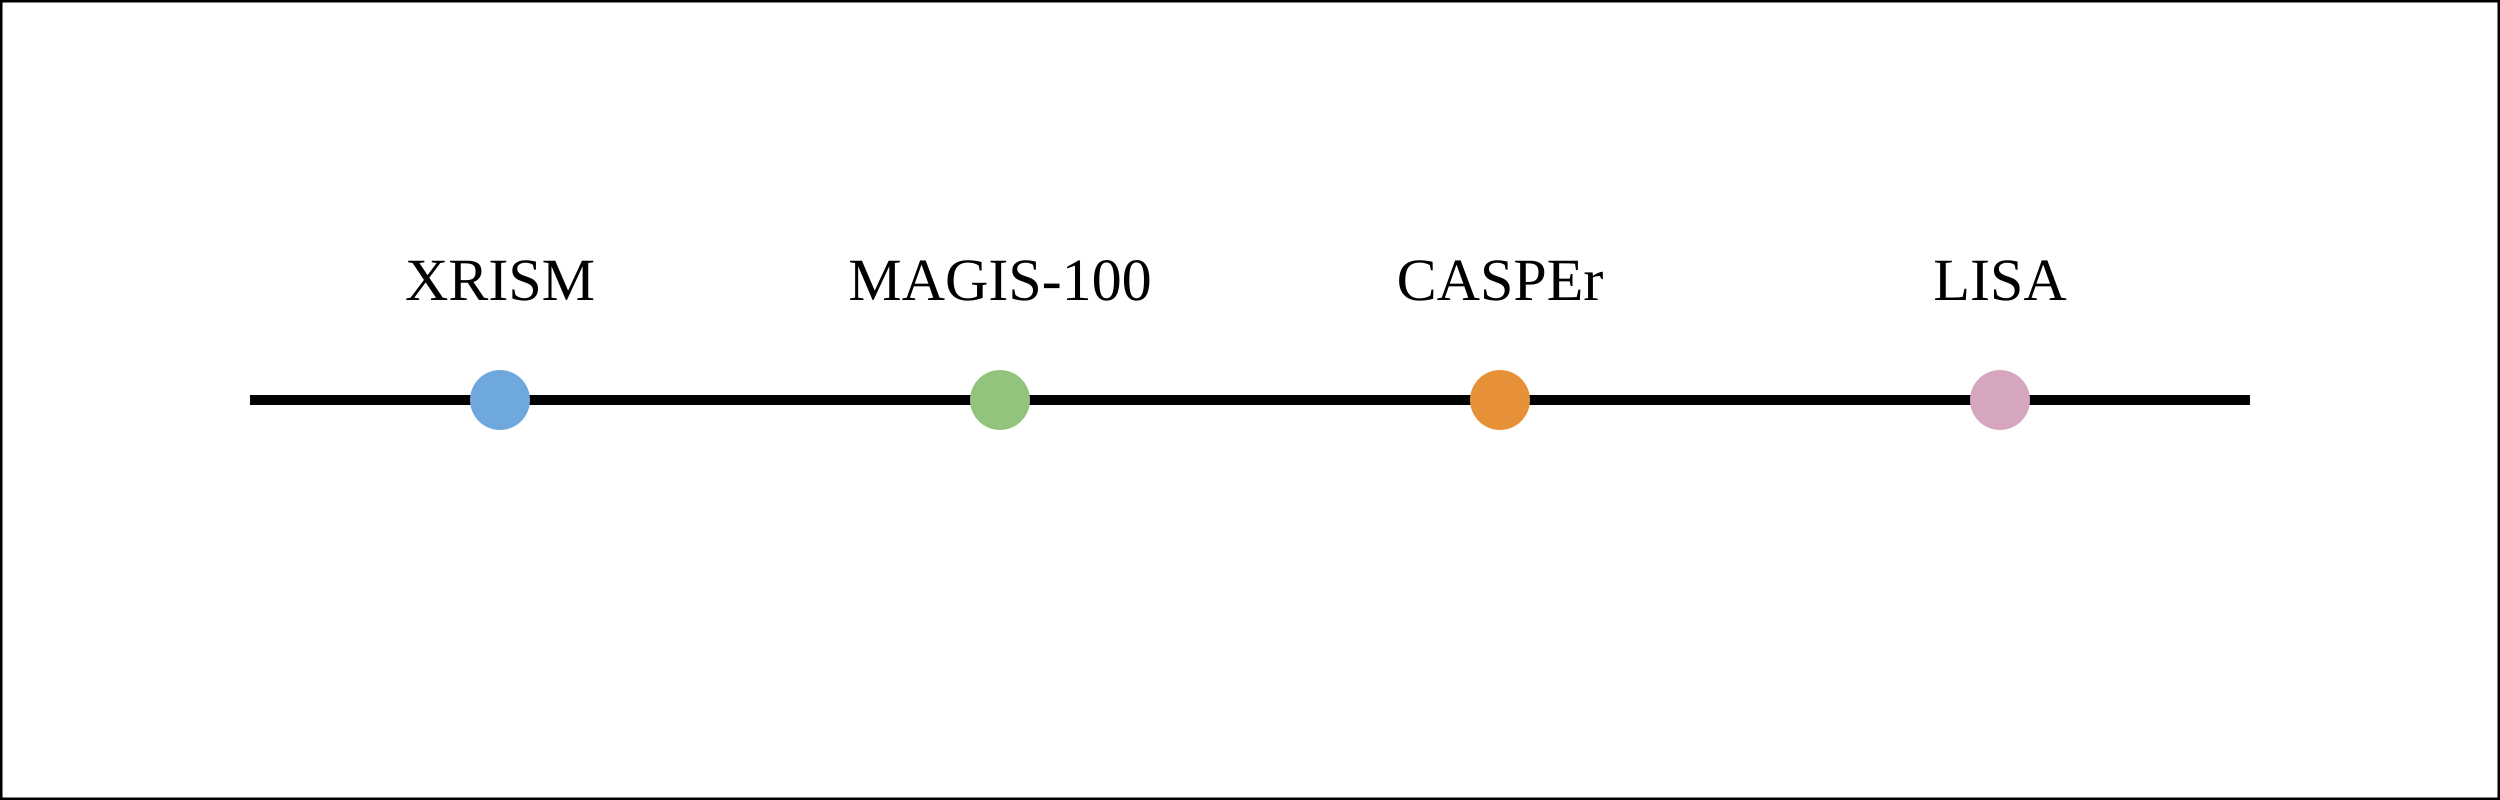
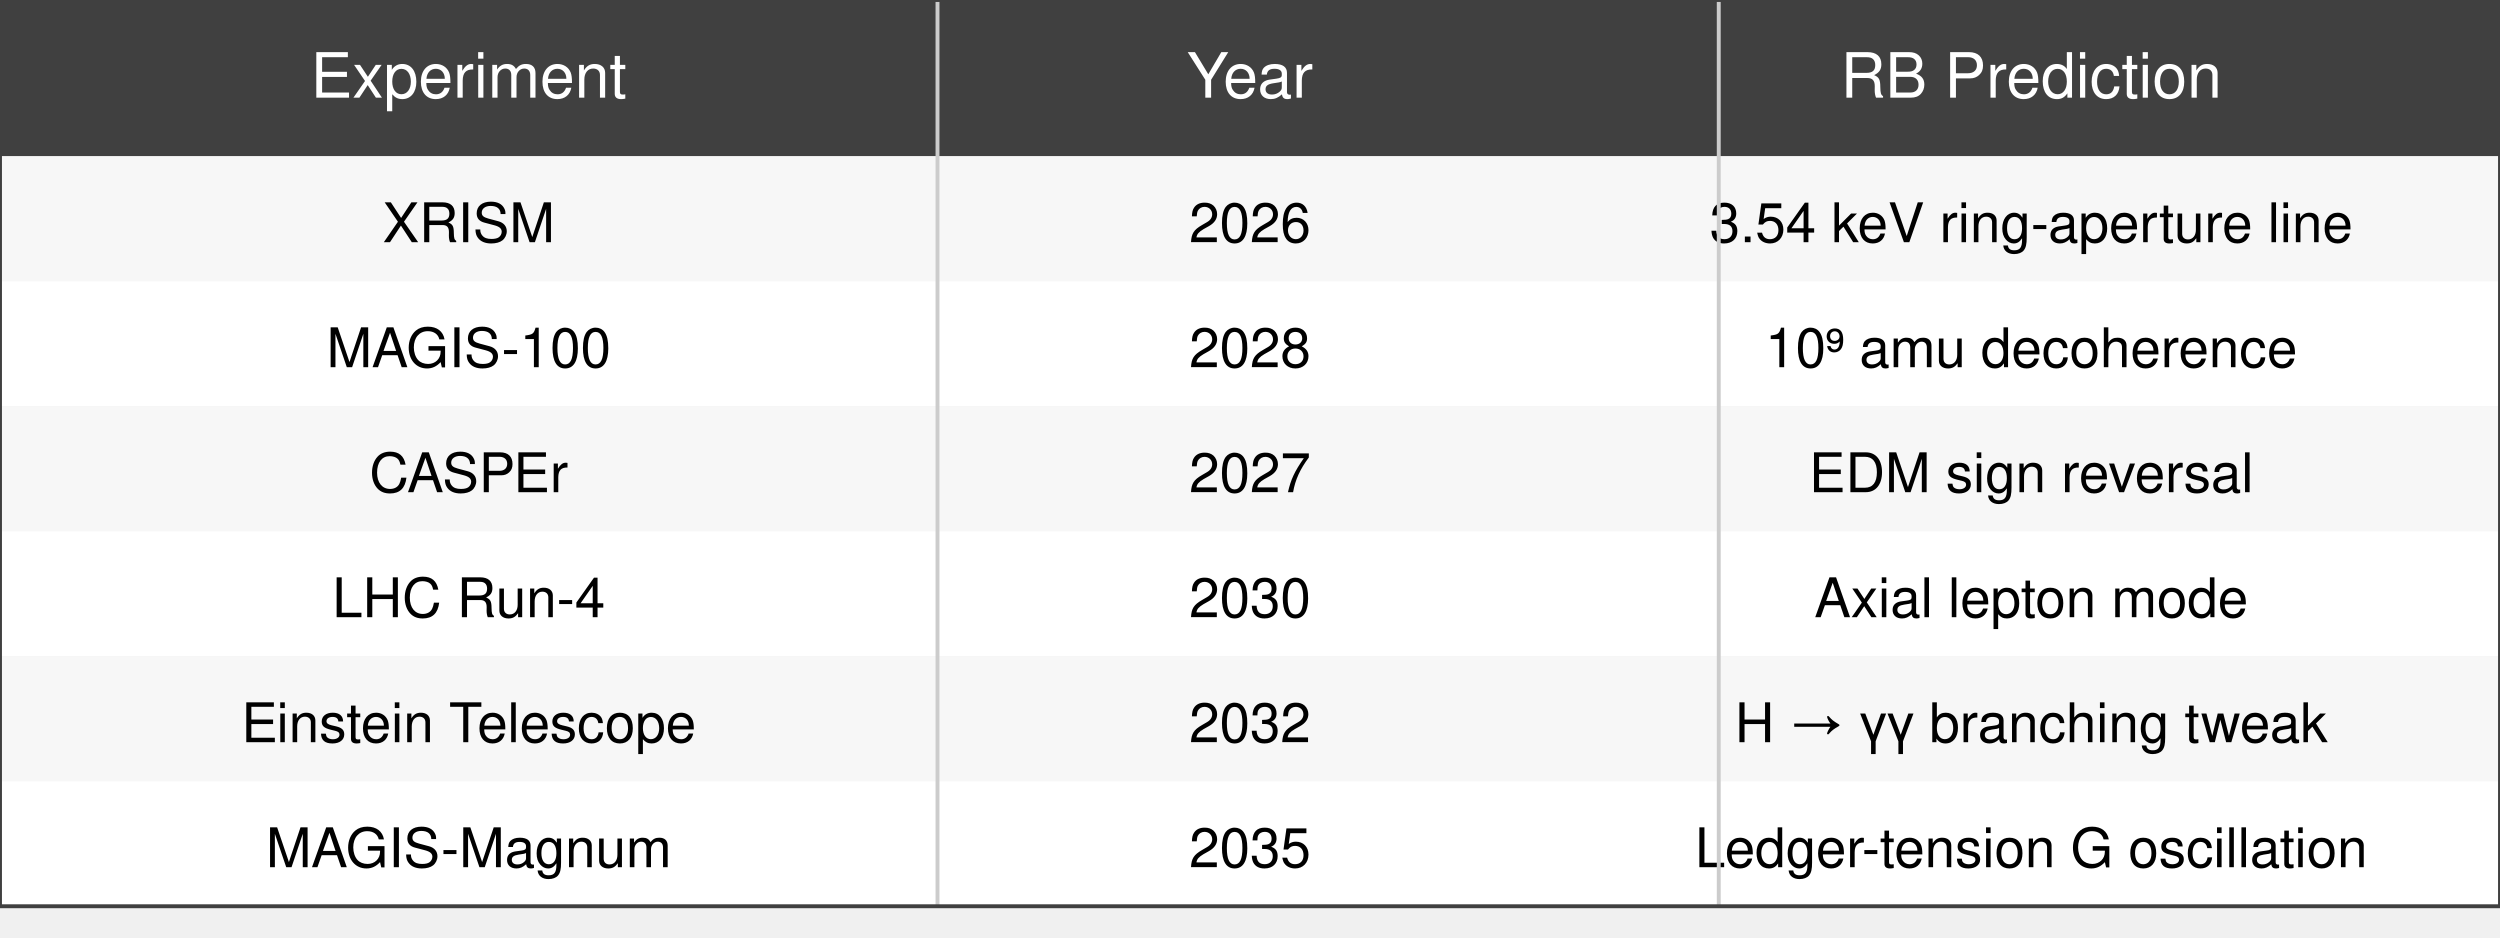
- <svg xmlns="http://www.w3.org/2000/svg" width="500" height="160">
-   <rect x="0" y="0" width="500" height="160" fill="#ffffff" stroke="#000" />
-   <line x1="50" y1="80" x2="450" y2="80" stroke="#000" stroke-width="2" />
-   <circle cx="100" cy="80" r="6" fill="#6fa8dc" />
-   <text x="100" y="60" font-size="12" text-anchor="middle">XRISM</text>
-   <circle cx="200" cy="80" r="6" fill="#93c47d" />
-   <text x="200" y="60" font-size="12" text-anchor="middle">MAGIS-100</text>
-   <circle cx="300" cy="80" r="6" fill="#e69138" />
-   <text x="300" y="60" font-size="12" text-anchor="middle">CASPEr</text>
-   <circle cx="400" cy="80" r="6" fill="#d5a6bd" />
-   <text x="400" y="60" font-size="12" text-anchor="middle">LISA</text>
+ <svg xmlns="http://www.w3.org/2000/svg" width="640" height="240" font-family="Helvetica,Arial,sans-serif">
+   <rect x="0" y="0" width="640" height="40" fill="#404040" />
+   <text x="120" y="25" fill="#fff" font-size="16" text-anchor="middle">Experiment</text>
+   <text x="320" y="25" fill="#fff" font-size="16" text-anchor="middle">Year</text>
+   <text x="520" y="25" fill="#fff" font-size="16" text-anchor="middle">RB Prediction</text>
+   <g font-size="14" text-anchor="middle">
+     <rect x="0" y="40" width="640" height="32" fill="#f7f7f7" />
+     <text x="120" y="62">XRISM</text>
+     <text x="320" y="62">2026</text>
+     <text x="520" y="62">3.54 keV ring-aperture line</text>
+     <rect x="0" y="72" width="640" height="32" fill="#ffffff" />
+     <text x="120" y="94">MAGIS-100</text>
+     <text x="320" y="94">2028</text>
+     <text x="520" y="94">10⁹ amu decoherence</text>
+     <rect x="0" y="104" width="640" height="32" fill="#f7f7f7" />
+     <text x="120" y="126">CASPEr</text>
+     <text x="320" y="126">2027</text>
+     <text x="520" y="126">EDM sign reversal</text>
+     <rect x="0" y="136" width="640" height="32" fill="#ffffff" />
+     <text x="120" y="158">LHC Run-4</text>
+     <text x="320" y="158">2030</text>
+     <text x="520" y="158">Axial lepton mode</text>
+     <rect x="0" y="168" width="640" height="32" fill="#f7f7f7" />
+     <text x="120" y="190">Einstein Telescope</text>
+     <text x="320" y="190">2032</text>
+     <text x="520" y="190">H → γγ branching tweak</text>
+     <rect x="0" y="200" width="640" height="32" fill="#ffffff" />
+     <text x="120" y="222">MAGIS-Magnum</text>
+     <text x="320" y="222">2035</text>
+     <text x="520" y="222">Ledger-tension G oscillation</text>
+   </g>
+   <g stroke="#ccc" stroke-width="1">
+     <line x1="240" y1="0" x2="240" y2="232" />
+     <line x1="440" y1="0" x2="440" y2="232" />
+   </g>
+   <rect x="0" y="0" width="640" height="232" fill="none" stroke="#404040" stroke-width="1" />
</svg>
